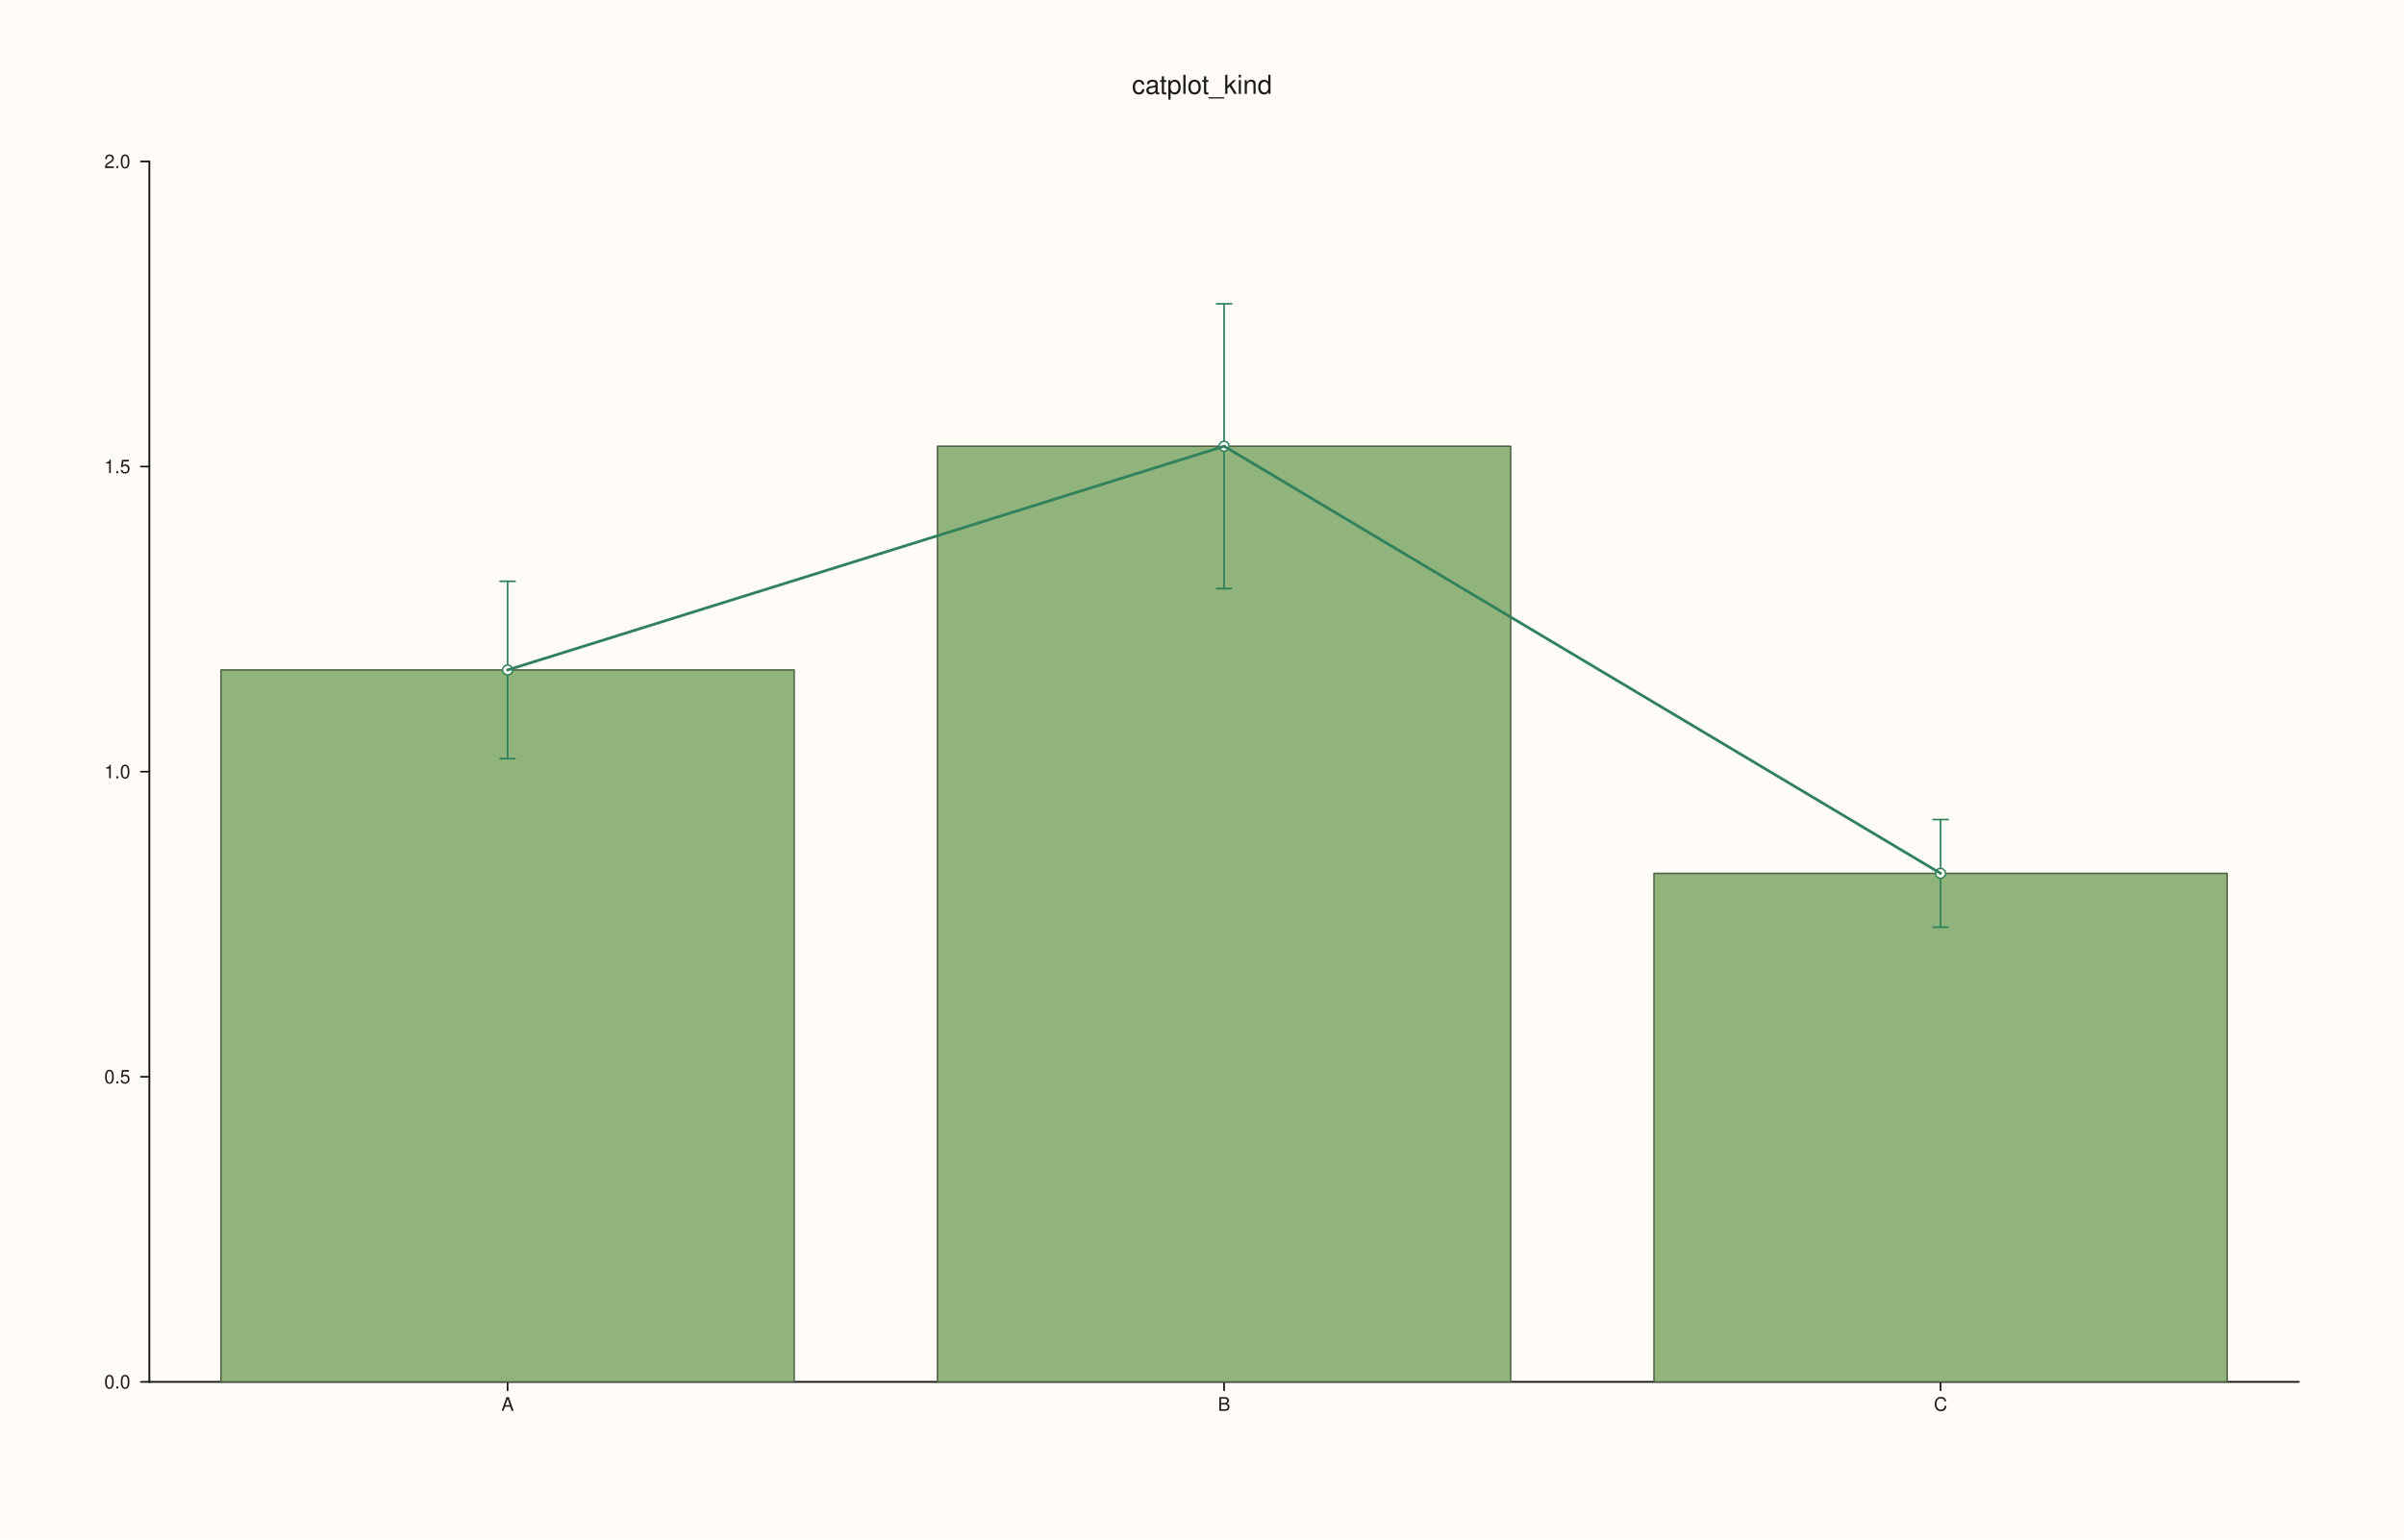
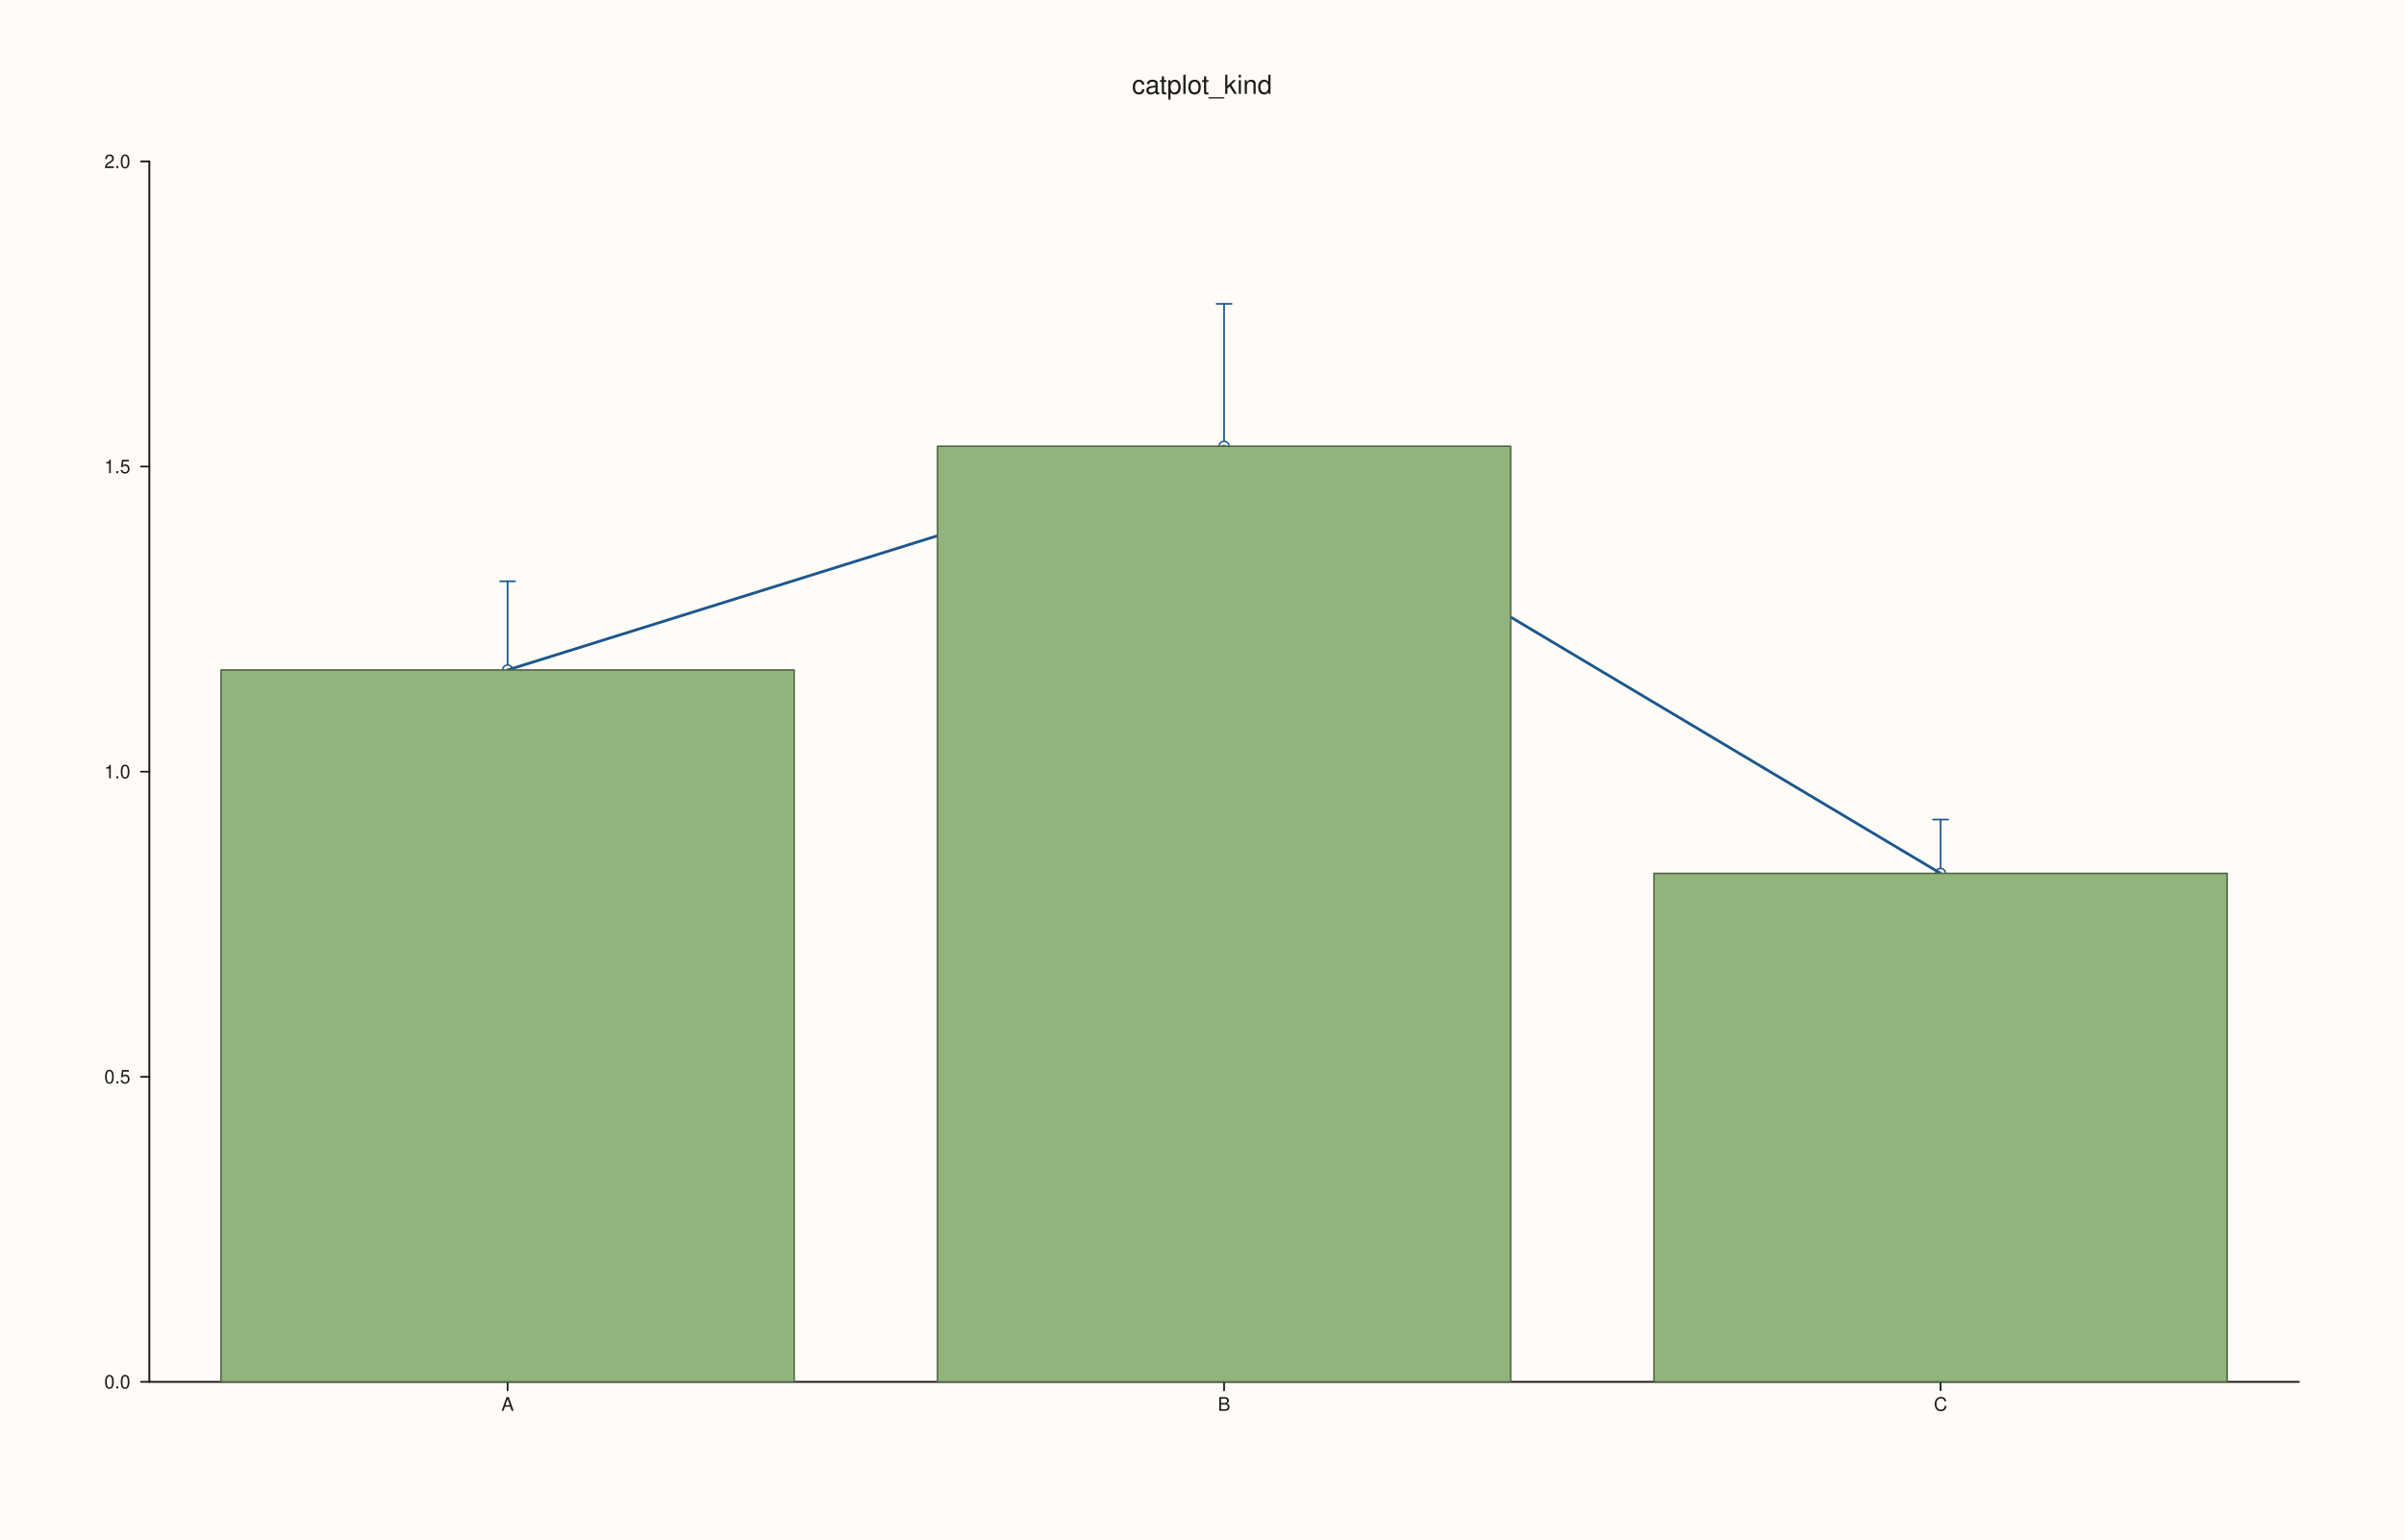
<svg xmlns="http://www.w3.org/2000/svg" width="1280" height="820" viewBox="0 0 1280 820">
  <rect x="0" y="0" width="1280" height="820" fill="rgb(255,252,248)" fill-opacity="1" />
  <path d="M 0 0 L 1280 0 L 1280 820 L 0 820 Z" stroke="none" fill="rgb(255,252,248)" fill-opacity="1" stroke-linejoin="round" stroke-linecap="round" />
  <path d="M 28 28 L 1252 28 L 1252 792 L 28 792 Z" stroke="none" fill="rgb(255,252,248)" fill-opacity="1" stroke-linejoin="round" stroke-linecap="round" />
  <text x="640" y="50" font-family="Helvetica, Arial, sans-serif" font-size="14" fill="rgb(28,27,25)" fill-opacity="1" text-anchor="middle">catplot_kind</text>
  <path d="M 79.52 736 L 1224 736 " stroke="rgb(25,24,23)" stroke-opacity="1" stroke-width="1" fill="none" stroke-linejoin="round" stroke-linecap="round" />
  <path d="M 79.52 86 L 79.52 736 " stroke="rgb(25,24,23)" stroke-opacity="1" stroke-width="1" fill="none" stroke-linejoin="round" stroke-linecap="round" />
  <path d="M 270.267 736 L 270.267 740.5 " stroke="rgb(20,19,17)" stroke-opacity="1" stroke-width="0.9" fill="none" stroke-linejoin="round" stroke-linecap="round" />
  <text x="270.267" y="751.4" font-family="Helvetica, Arial, sans-serif" font-size="10" fill="rgb(28,27,25)" fill-opacity="1" text-anchor="middle">A</text>
  <path d="M 651.76 736 L 651.76 740.5 " stroke="rgb(20,19,17)" stroke-opacity="1" stroke-width="0.9" fill="none" stroke-linejoin="round" stroke-linecap="round" />
  <text x="651.76" y="751.4" font-family="Helvetica, Arial, sans-serif" font-size="10" fill="rgb(28,27,25)" fill-opacity="1" text-anchor="middle">B</text>
  <path d="M 1033.253 736 L 1033.253 740.5 " stroke="rgb(20,19,17)" stroke-opacity="1" stroke-width="0.9" fill="none" stroke-linejoin="round" stroke-linecap="round" />
  <text x="1033.253" y="751.4" font-family="Helvetica, Arial, sans-serif" font-size="10" fill="rgb(28,27,25)" fill-opacity="1" text-anchor="middle">C</text>
  <path d="M 75.02 736 L 79.52 736 " stroke="rgb(20,19,17)" stroke-opacity="1" stroke-width="0.9" fill="none" stroke-linejoin="round" stroke-linecap="round" />
  <text x="69.42" y="739.5" font-family="Helvetica, Arial, sans-serif" font-size="10" fill="rgb(28,27,25)" fill-opacity="1" text-anchor="end">0.0</text>
  <path d="M 75.02 573.5 L 79.52 573.5 " stroke="rgb(20,19,17)" stroke-opacity="1" stroke-width="0.9" fill="none" stroke-linejoin="round" stroke-linecap="round" />
  <text x="69.42" y="577" font-family="Helvetica, Arial, sans-serif" font-size="10" fill="rgb(28,27,25)" fill-opacity="1" text-anchor="end">0.5</text>
  <path d="M 75.02 411 L 79.52 411 " stroke="rgb(20,19,17)" stroke-opacity="1" stroke-width="0.9" fill="none" stroke-linejoin="round" stroke-linecap="round" />
  <text x="69.42" y="414.5" font-family="Helvetica, Arial, sans-serif" font-size="10" fill="rgb(28,27,25)" fill-opacity="1" text-anchor="end">1.0</text>
  <path d="M 75.02 248.5 L 79.52 248.5 " stroke="rgb(20,19,17)" stroke-opacity="1" stroke-width="0.9" fill="none" stroke-linejoin="round" stroke-linecap="round" />
  <text x="69.42" y="252" font-family="Helvetica, Arial, sans-serif" font-size="10" fill="rgb(28,27,25)" fill-opacity="1" text-anchor="end">1.5</text>
  <path d="M 75.02 86 L 79.52 86 " stroke="rgb(20,19,17)" stroke-opacity="1" stroke-width="0.9" fill="none" stroke-linejoin="round" stroke-linecap="round" />
  <text x="69.42" y="89.5" font-family="Helvetica, Arial, sans-serif" font-size="10" fill="rgb(28,27,25)" fill-opacity="1" text-anchor="end">2.0</text>
+   <path d="M 270.267 404.055 L 270.267 309.612 " stroke="rgb(28,87,141)" stroke-opacity="1" stroke-width="0.9" fill="none" stroke-linejoin="round" stroke-linecap="round" />
+   <path d="M 266.267 404.055 L 274.267 404.055 " stroke="rgb(28,87,141)" stroke-opacity="1" stroke-width="0.9" fill="none" stroke-linejoin="round" stroke-linecap="round" />
+   <path d="M 266.267 309.612 L 274.267 309.612 " stroke="rgb(28,87,141)" stroke-opacity="1" stroke-width="0.9" fill="none" stroke-linejoin="round" stroke-linecap="round" />
+   <path d="M 272.967 356.833 L 272.605 358.183 L 271.617 359.172 L 270.267 359.533 L 268.917 359.172 L 267.928 358.183 L 267.567 356.833 L 267.928 355.483 L 268.917 354.495 L 270.267 354.133 L 271.617 354.495 L 272.605 355.483 Z" stroke="rgb(28,87,141)" stroke-opacity="1" stroke-width="0.8" fill="rgb(255,252,248)" fill-opacity="1" stroke-linejoin="round" stroke-linecap="round" />
+   <path d="M 651.76 313.5 L 651.76 161.833 " stroke="rgb(28,87,141)" stroke-opacity="1" stroke-width="0.9" fill="none" stroke-linejoin="round" stroke-linecap="round" />
+   <path d="M 647.76 313.5 L 655.76 313.5 " stroke="rgb(28,87,141)" stroke-opacity="1" stroke-width="0.9" fill="none" stroke-linejoin="round" stroke-linecap="round" />
+   <path d="M 647.76 161.833 L 655.76 161.833 " stroke="rgb(28,87,141)" stroke-opacity="1" stroke-width="0.9" fill="none" stroke-linejoin="round" stroke-linecap="round" />
+   <path d="M 654.46 237.667 L 654.098 239.017 L 653.11 240.005 L 651.76 240.367 L 650.41 240.005 L 649.422 239.017 L 649.06 237.667 L 649.422 236.317 L 650.41 235.328 L 651.76 234.967 L 653.11 235.328 L 654.098 236.317 Z" stroke="rgb(28,87,141)" stroke-opacity="1" stroke-width="0.8" fill="rgb(255,252,248)" fill-opacity="1" stroke-linejoin="round" stroke-linecap="round" />
+   <path d="M 1033.253 493.829 L 1033.253 436.504 " stroke="rgb(28,87,141)" stroke-opacity="1" stroke-width="0.9" fill="none" stroke-linejoin="round" stroke-linecap="round" />
+   <path d="M 1029.253 493.829 L 1037.253 493.829 " stroke="rgb(28,87,141)" stroke-opacity="1" stroke-width="0.9" fill="none" stroke-linejoin="round" stroke-linecap="round" />
+   <path d="M 1029.253 436.504 L 1037.253 436.504 " stroke="rgb(28,87,141)" stroke-opacity="1" stroke-width="0.9" fill="none" stroke-linejoin="round" stroke-linecap="round" />
+   <path d="M 1035.953 465.167 L 1035.592 466.517 L 1034.603 467.505 L 1033.253 467.867 L 1031.903 467.505 L 1030.915 466.517 L 1030.553 465.167 L 1030.915 463.817 L 1031.903 462.828 L 1033.253 462.467 L 1034.603 462.828 L 1035.592 463.817 Z" stroke="rgb(28,87,141)" stroke-opacity="1" stroke-width="0.8" fill="rgb(255,252,248)" fill-opacity="1" stroke-linejoin="round" stroke-linecap="round" />
+   <path d="M 270.267 356.833 L 651.76 237.667 L 1033.253 465.167 " stroke="rgb(28,87,141)" stroke-opacity="1" stroke-width="1.5" fill="none" stroke-linejoin="round" stroke-linecap="round" />
  <path d="M 117.669 736 L 422.864 736 L 422.864 356.833 L 117.669 356.833 Z" stroke="rgb(79,99,68)" stroke-opacity="1" stroke-width="0.8" fill="rgb(144,180,123)" fill-opacity="1" stroke-linejoin="round" stroke-linecap="round" />
  <path d="M 499.163 736 L 804.357 736 L 804.357 237.667 L 499.163 237.667 Z" stroke="rgb(79,99,68)" stroke-opacity="1" stroke-width="0.8" fill="rgb(144,180,123)" fill-opacity="1" stroke-linejoin="round" stroke-linecap="round" />
  <path d="M 880.656 736 L 1185.851 736 L 1185.851 465.167 L 880.656 465.167 Z" stroke="rgb(79,99,68)" stroke-opacity="1" stroke-width="0.8" fill="rgb(144,180,123)" fill-opacity="1" stroke-linejoin="round" stroke-linecap="round" />
-   <path d="M 270.267 404.055 L 270.267 309.612 " stroke="rgb(49,130,92)" stroke-opacity="1" stroke-width="0.9" fill="none" stroke-linejoin="round" stroke-linecap="round" />
-   <path d="M 266.267 404.055 L 274.267 404.055 " stroke="rgb(49,130,92)" stroke-opacity="1" stroke-width="0.9" fill="none" stroke-linejoin="round" stroke-linecap="round" />
-   <path d="M 266.267 309.612 L 274.267 309.612 " stroke="rgb(49,130,92)" stroke-opacity="1" stroke-width="0.9" fill="none" stroke-linejoin="round" stroke-linecap="round" />
-   <path d="M 272.967 356.833 L 272.605 358.183 L 271.617 359.172 L 270.267 359.533 L 268.917 359.172 L 267.928 358.183 L 267.567 356.833 L 267.928 355.483 L 268.917 354.495 L 270.267 354.133 L 271.617 354.495 L 272.605 355.483 Z" stroke="rgb(49,130,92)" stroke-opacity="1" stroke-width="0.8" fill="rgb(255,252,248)" fill-opacity="1" stroke-linejoin="round" stroke-linecap="round" />
-   <path d="M 651.76 313.5 L 651.76 161.833 " stroke="rgb(49,130,92)" stroke-opacity="1" stroke-width="0.9" fill="none" stroke-linejoin="round" stroke-linecap="round" />
-   <path d="M 647.76 313.5 L 655.76 313.5 " stroke="rgb(49,130,92)" stroke-opacity="1" stroke-width="0.9" fill="none" stroke-linejoin="round" stroke-linecap="round" />
-   <path d="M 647.76 161.833 L 655.76 161.833 " stroke="rgb(49,130,92)" stroke-opacity="1" stroke-width="0.9" fill="none" stroke-linejoin="round" stroke-linecap="round" />
-   <path d="M 654.46 237.667 L 654.098 239.017 L 653.11 240.005 L 651.76 240.367 L 650.41 240.005 L 649.422 239.017 L 649.06 237.667 L 649.422 236.317 L 650.41 235.328 L 651.76 234.967 L 653.11 235.328 L 654.098 236.317 Z" stroke="rgb(49,130,92)" stroke-opacity="1" stroke-width="0.8" fill="rgb(255,252,248)" fill-opacity="1" stroke-linejoin="round" stroke-linecap="round" />
-   <path d="M 1033.253 493.829 L 1033.253 436.504 " stroke="rgb(49,130,92)" stroke-opacity="1" stroke-width="0.9" fill="none" stroke-linejoin="round" stroke-linecap="round" />
-   <path d="M 1029.253 493.829 L 1037.253 493.829 " stroke="rgb(49,130,92)" stroke-opacity="1" stroke-width="0.9" fill="none" stroke-linejoin="round" stroke-linecap="round" />
-   <path d="M 1029.253 436.504 L 1037.253 436.504 " stroke="rgb(49,130,92)" stroke-opacity="1" stroke-width="0.9" fill="none" stroke-linejoin="round" stroke-linecap="round" />
-   <path d="M 1035.953 465.167 L 1035.592 466.517 L 1034.603 467.505 L 1033.253 467.867 L 1031.903 467.505 L 1030.915 466.517 L 1030.553 465.167 L 1030.915 463.817 L 1031.903 462.828 L 1033.253 462.467 L 1034.603 462.828 L 1035.592 463.817 Z" stroke="rgb(49,130,92)" stroke-opacity="1" stroke-width="0.8" fill="rgb(255,252,248)" fill-opacity="1" stroke-linejoin="round" stroke-linecap="round" />
-   <path d="M 270.267 356.833 L 651.76 237.667 L 1033.253 465.167 " stroke="rgb(49,130,92)" stroke-opacity="1" stroke-width="1.5" fill="none" stroke-linejoin="round" stroke-linecap="round" />
</svg>
